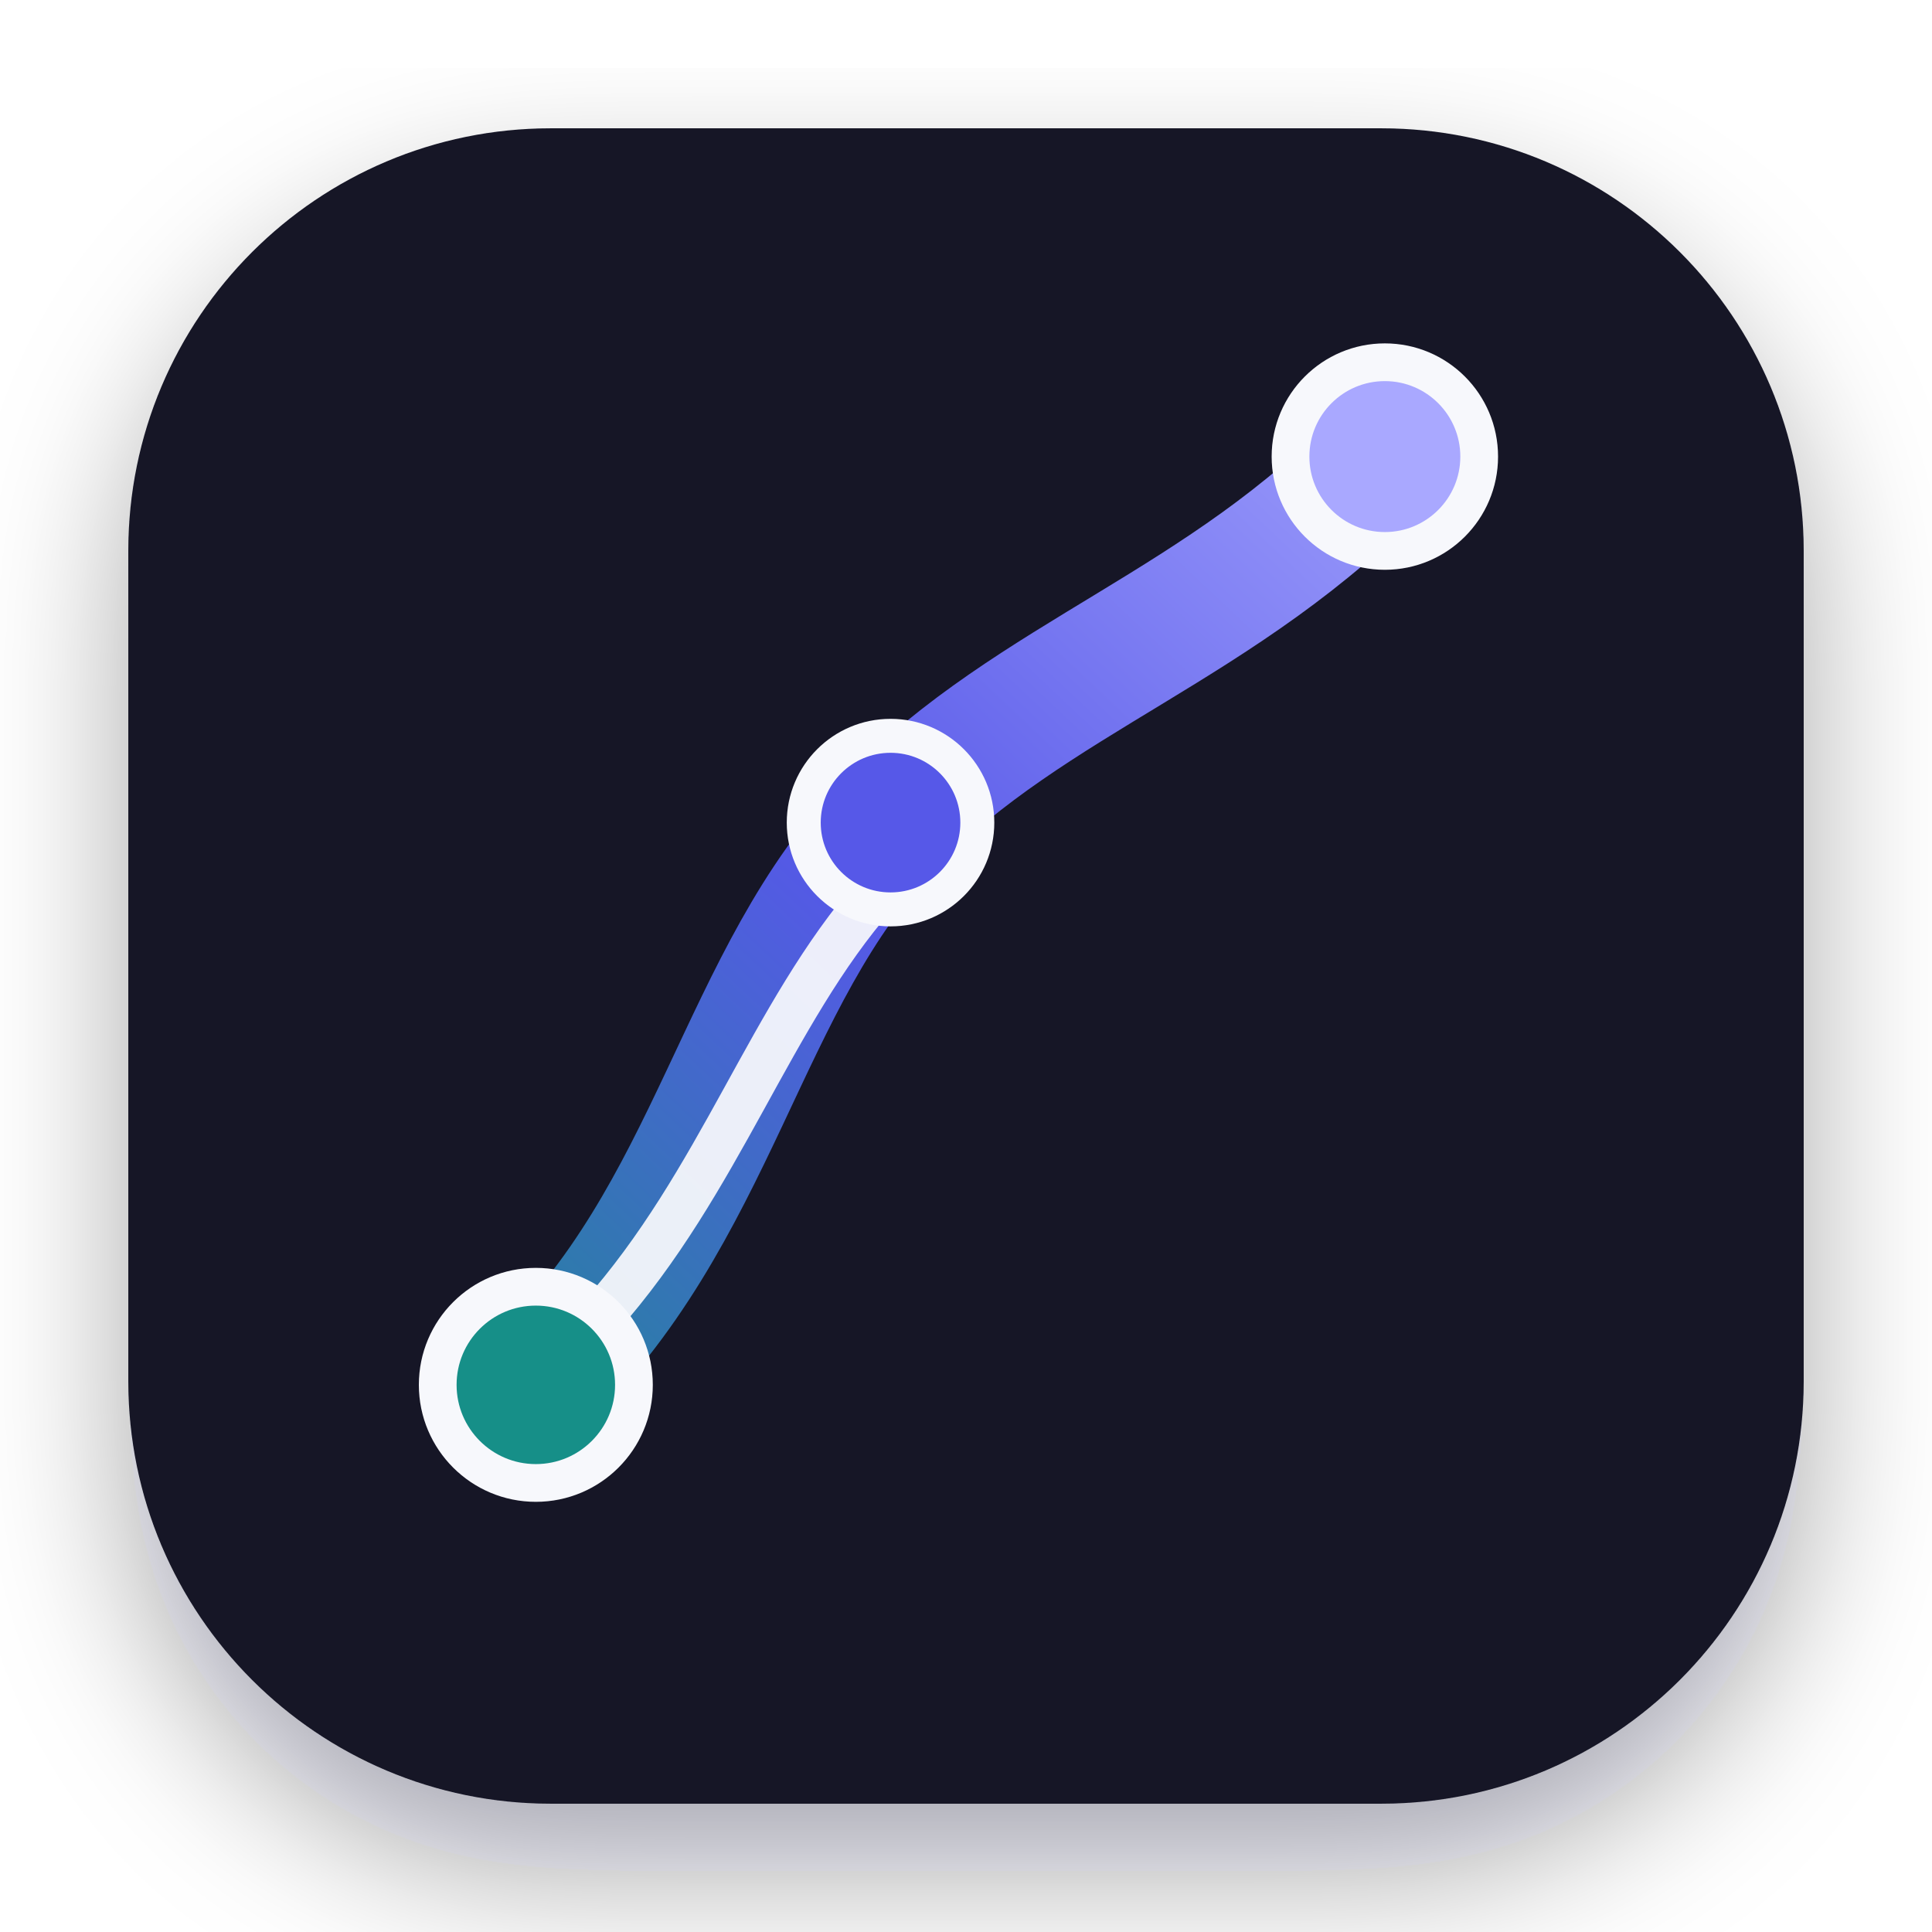
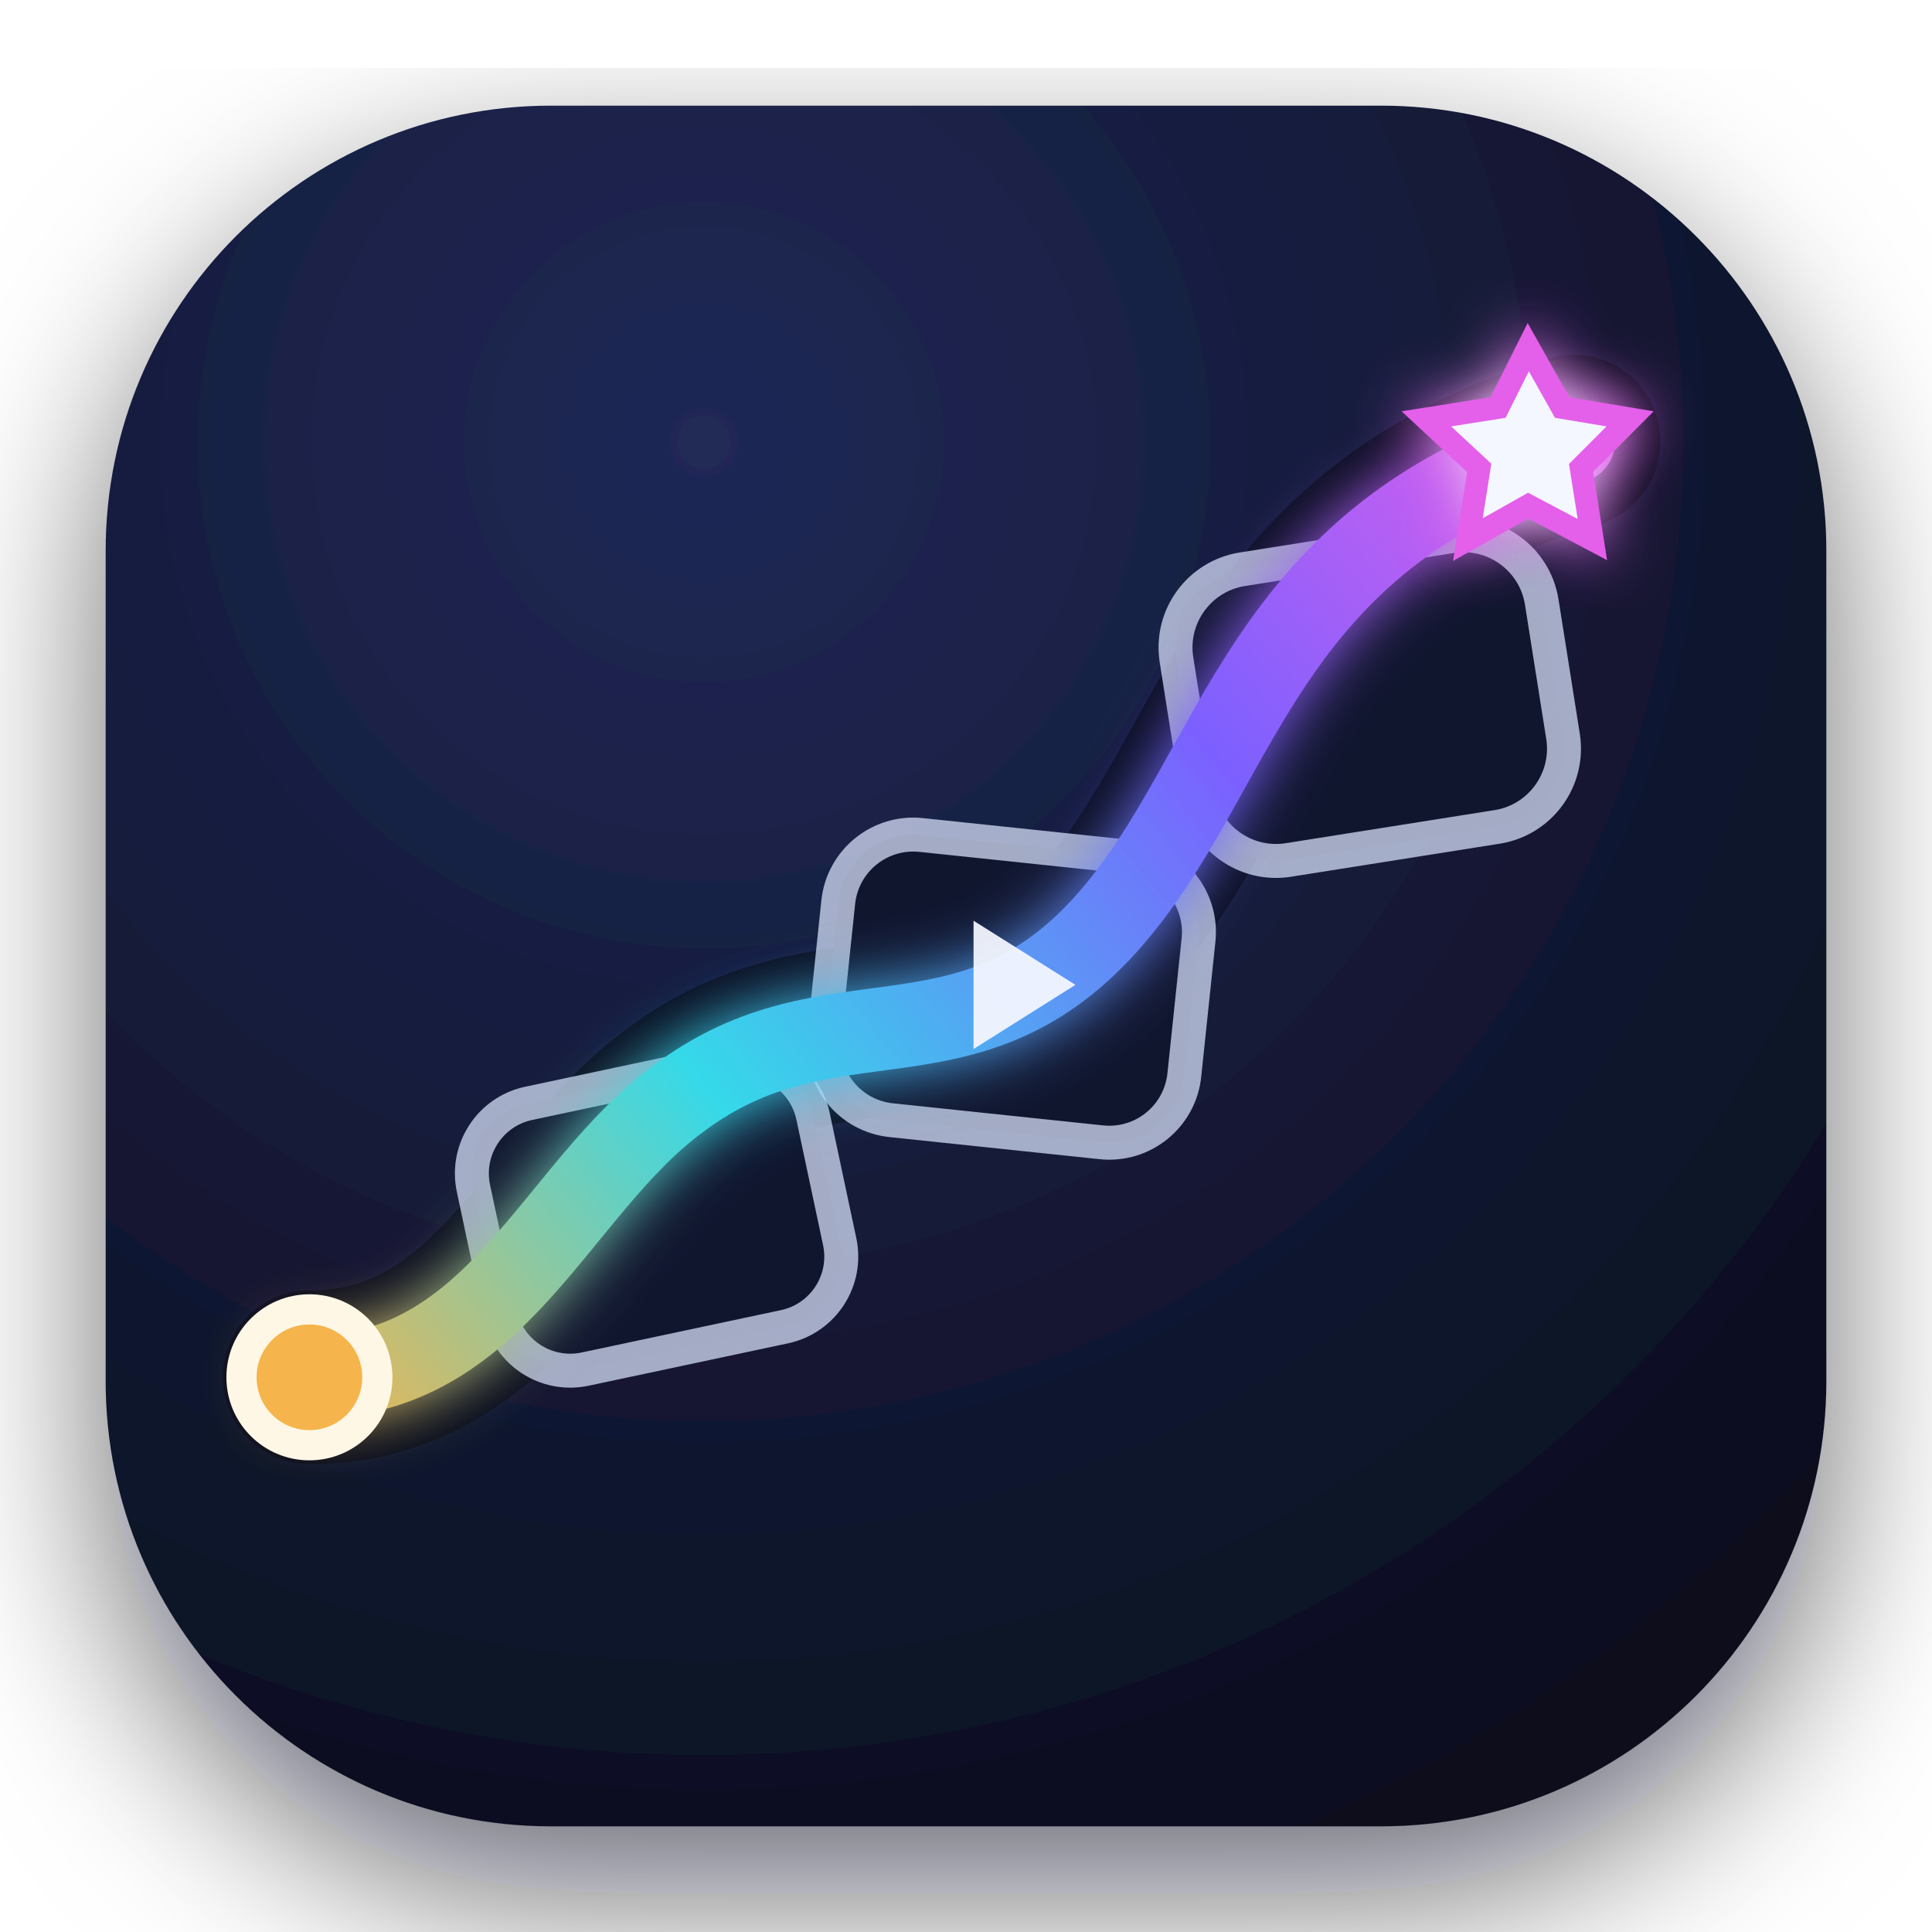
<svg xmlns="http://www.w3.org/2000/svg" viewBox="0 0 512 512" role="img" aria-labelledby="title description">
  <defs>
-     <linearGradient id="thread" x1="106" y1="408" x2="403" y2="93" gradientUnits="userSpaceOnUse">
-       <stop offset="0" stop-color="#168F88" />
-       <stop offset="0.48" stop-color="#5658E8" />
-       <stop offset="1" stop-color="#A9A8FF" />
+     <radialGradient id="tile" cx="35%" cy="20%" r="100%">
+       <stop offset="0" stop-color="#202957" />
+       <stop offset="0.58" stop-color="#11162F" />
+       <stop offset="1" stop-color="#080B18" />
+     </radialGradient>
+     <linearGradient id="thread" x1="88" y1="390" x2="426" y2="106" gradientUnits="userSpaceOnUse">
+       <stop stop-color="#F5B44C" />
+       <stop offset="0.32" stop-color="#35D9E9" />
+       <stop offset="0.68" stop-color="#7B61FF" />
+       <stop offset="1" stop-color="#E45EEA" />
    </linearGradient>
-     <filter id="shadow" x="-20%" y="-20%" width="140%" height="140%">
-       <feDropShadow dx="0" dy="18" stdDeviation="20" flood-color="#080A14" flood-opacity="0.34" />
+     <filter id="glow" x="-35%" y="-35%" width="170%" height="170%">
+       <feGaussianBlur stdDeviation="8" result="blur" />
+       <feMerge>
+         <feMergeNode in="blur" />
+         <feMergeNode in="SourceGraphic" />
+       </feMerge>
+     </filter>
+     <filter id="shadow" x="-20%" y="-20%" width="140%" height="150%">
+       <feDropShadow dx="0" dy="18" stdDeviation="24" flood-color="#03040A" flood-opacity=".58" />
    </filter>
  </defs>
-   <rect x="34" y="34" width="444" height="444" rx="112" fill="#151827" filter="url(#shadow)" />
-   <path d="M142 367C190 322 196 259 236 218C274 179 324 166 367 121" fill="none" stroke="url(#thread)" stroke-width="34" stroke-linecap="round" />
-   <path d="M159 349C191 313 204 269 232 237" fill="none" stroke="#F7F8FC" stroke-width="12" stroke-linecap="round" opacity="0.94" />
-   <circle cx="142" cy="367" r="26" fill="#168F88" stroke="#F7F8FC" stroke-width="10" />
-   <circle cx="236" cy="218" r="23" fill="#5658E8" stroke="#F7F8FC" stroke-width="9" />
-   <circle cx="367" cy="121" r="25" fill="#A9A8FF" stroke="#F7F8FC" stroke-width="10" />
+   <rect x="28" y="28" width="456" height="456" rx="118" fill="url(#tile)" filter="url(#shadow)" />
+   <path d="M82 365C132 365 147 315 180 291C220 261 256 286 293 245C329 205 333 142 417 117" fill="none" stroke="#080B18" stroke-opacity=".72" stroke-width="46" stroke-linecap="round" />
+   <g fill="#11162F" stroke="#DCE7FF" stroke-opacity=".72" stroke-width="9">
+     <rect x="128" y="286" width="92" height="72" rx="19" transform="rotate(-12 174 322)" />
+     <rect x="220" y="224" width="96" height="76" rx="20" transform="rotate(6 268 262)" />
+     <rect x="314" y="146" width="98" height="78" rx="21" transform="rotate(-9 363 185)" />
+   </g>
+   <path d="M82 365C132 365 147 315 180 291C220 261 256 286 293 245C329 205 333 142 417 117" fill="none" stroke="url(#thread)" stroke-width="22" stroke-linecap="round" filter="url(#glow)" />
+   <circle cx="82" cy="365" r="18" fill="#F5B44C" stroke="#FFF7E6" stroke-width="8" />
+   <path d="M405 92L414 108L432 111L419 124L422 143L405 134L389 143L392 124L378 111L397 108Z" fill="#F4F7FF" stroke="#E45EEA" stroke-width="6" filter="url(#glow)" />
+   <path d="M258 244L285 261L258 278Z" fill="#F4F7FF" opacity=".94" />
</svg>
